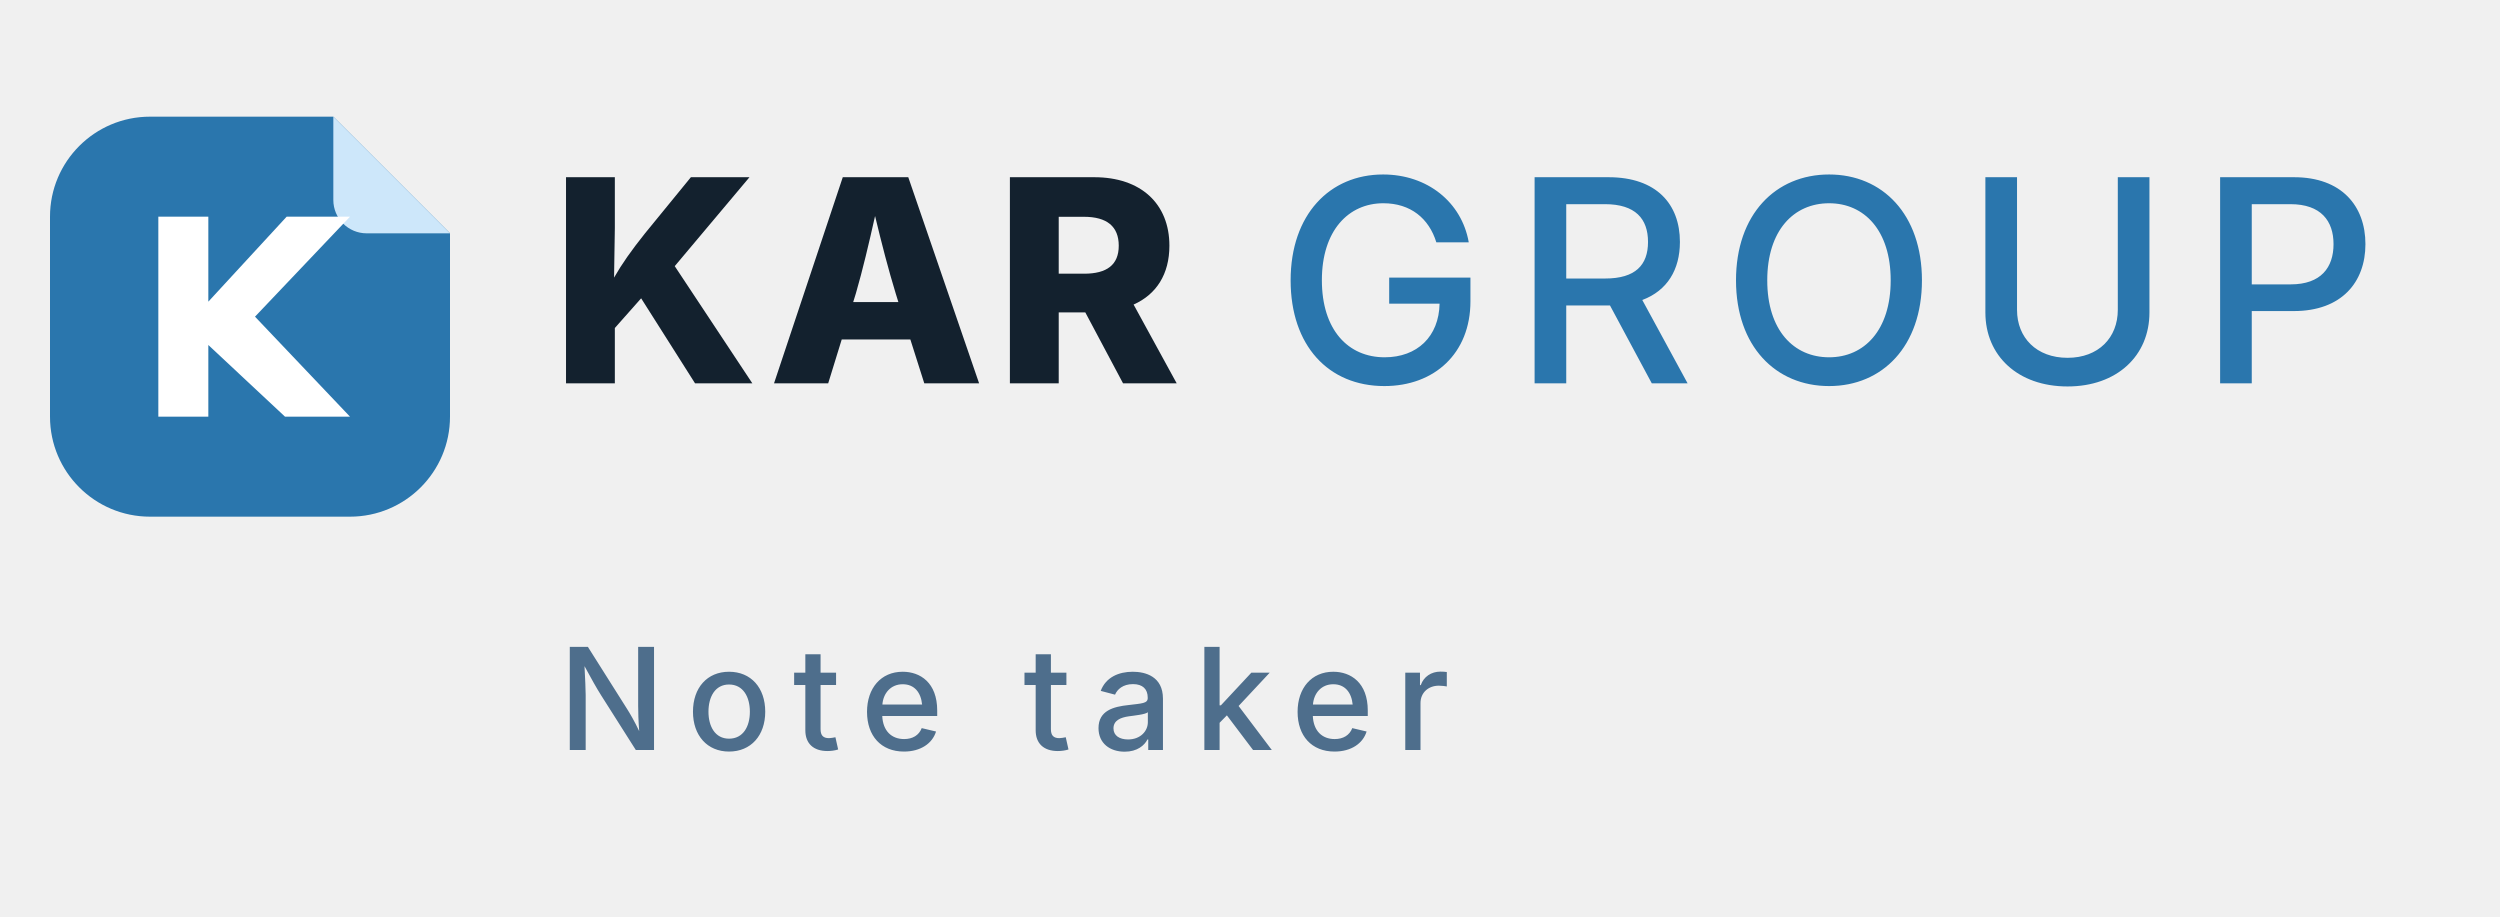
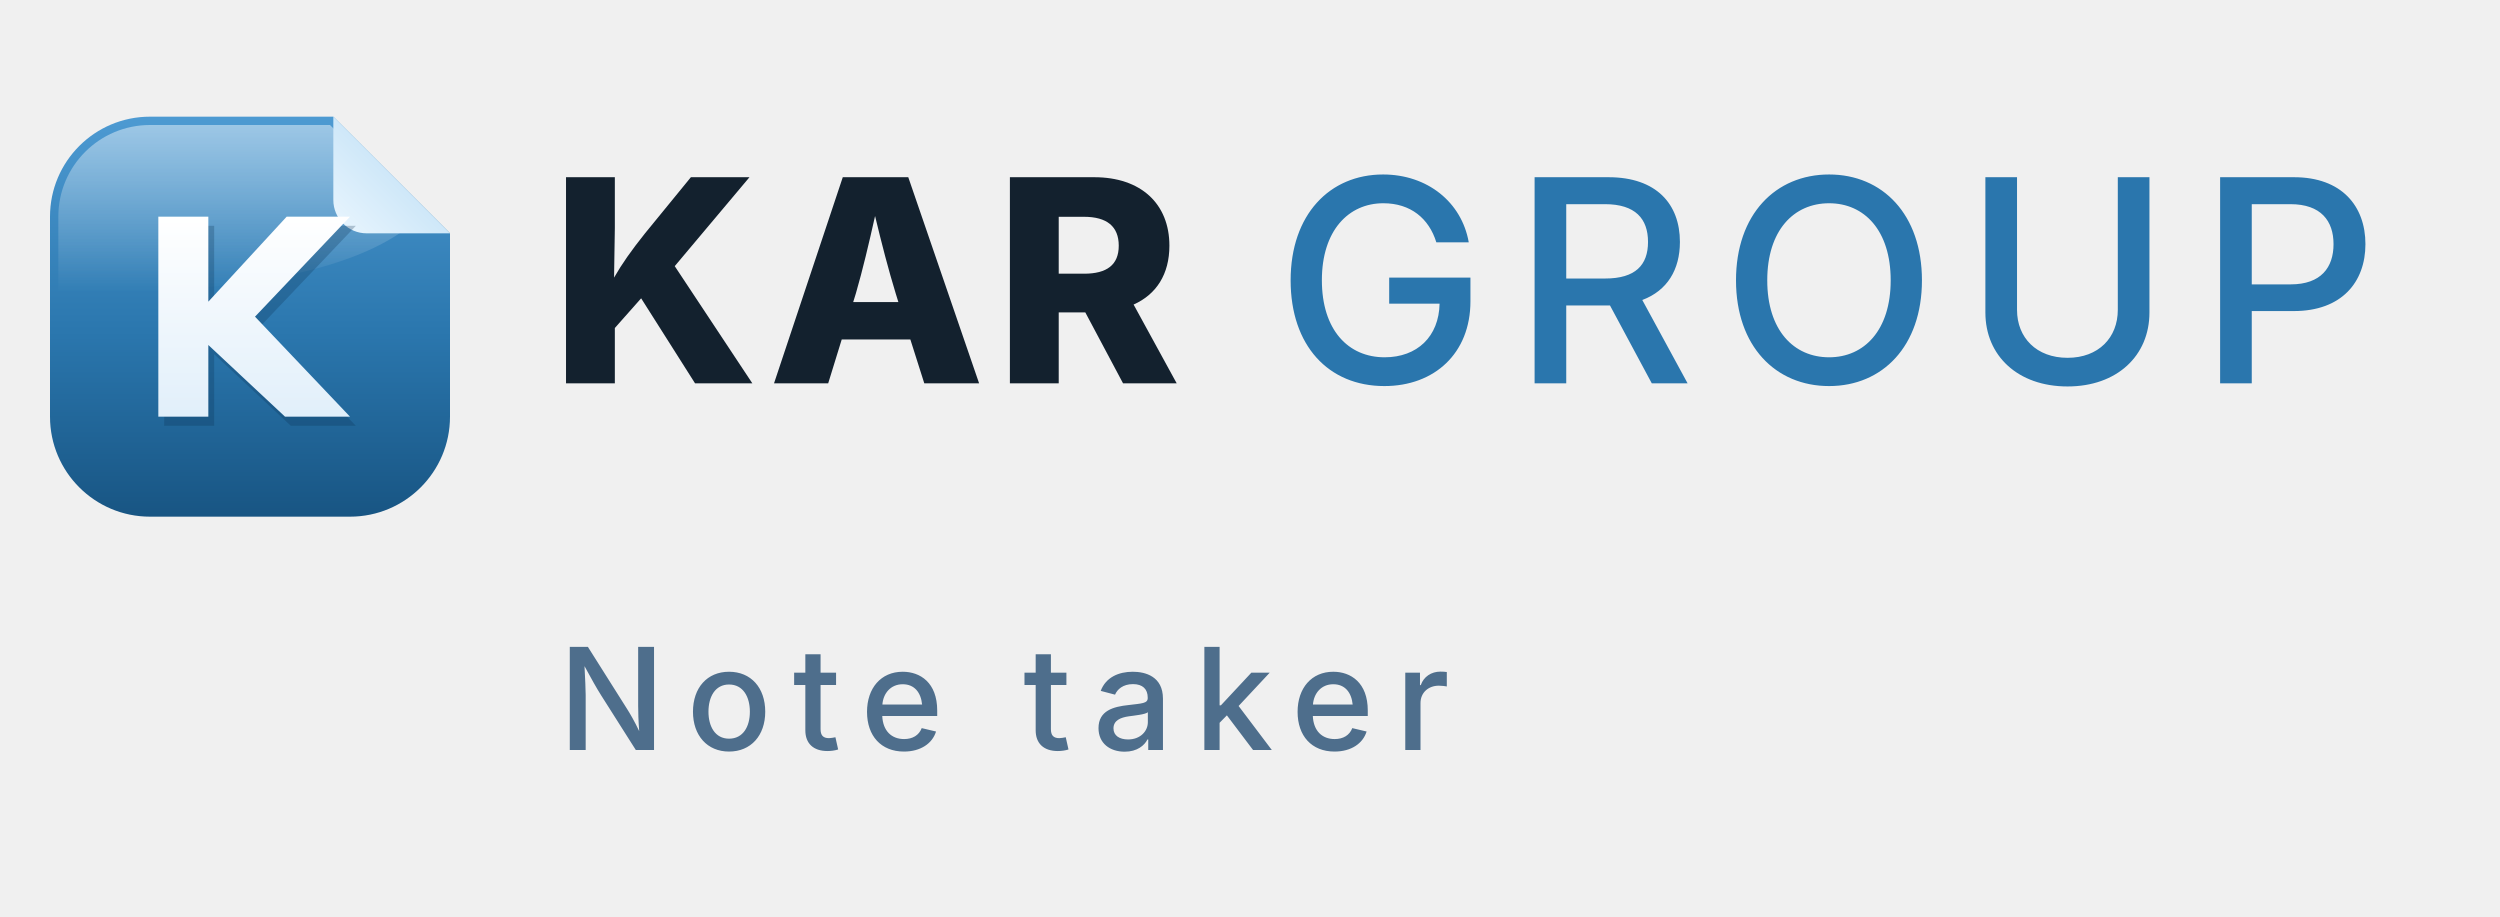
<svg xmlns="http://www.w3.org/2000/svg" viewBox="0 0 300 110" width="900" height="330">
  <g transform="translate(6,14)">
-     <path fill="#2A76AD" d="M12,0 H34 L48,14 V36 A12,12 0 0 1 36,48 H12 A12,12 0 0 1 0,36 V12 A12,12 0 0 1 12,0 Z" />
-     <path fill="#CDE7FA" d="M34,0 V10 A4,4 0 0 0 38,14 H48 Z" />
-     <path fill="#FFFFFF" d="M13,12 H19 V22.2 L28.4,12 H36 L24.6,24 L36,36 H28.2 L19,27.4 V36 H13 Z" />
+     <defs>
+       <linearGradient id="kb" x1="0" y1="0" x2="0" y2="1">
+         <stop offset="0" stop-color="#4D9AD2" />
+         <stop offset=".55" stop-color="#2A76AD" />
+         <stop offset="1" stop-color="#185583" />
+       </linearGradient>
+       <linearGradient id="ks" x1="0" y1="0" x2="0" y2="1">
+         <stop offset="0" stop-color="#fff" stop-opacity=".45" />
+         <stop offset="1" stop-color="#fff" stop-opacity="0" />
+       </linearGradient>
+       <linearGradient id="kf" x1="0" y1="1" x2="1" y2="0">
+         <stop offset="0" stop-color="#EAF6FE" />
+         <stop offset="1" stop-color="#B3D9F3" />
+       </linearGradient>
+       <linearGradient id="kk" x1="0" y1="0" x2="0" y2="1">
+         <stop offset="0" stop-color="#fff" />
+         <stop offset="1" stop-color="#E1EFFA" />
+       </linearGradient>
+     </defs>
+     <path fill="url(#kb)" d="M12,0 H34 L48,14 V36 A12,12 0 0 1 36,48 H12 A12,12 0 0 1 0,36 V12 A12,12 0 0 1 12,0 Z" />
+     <path fill="url(#ks)" d="M12,1 H33.6 L44.5,11.9 C38,18.5 22,21.5 1,21 V12 A11,11 0 0 1 12,1 Z" />
+     <path fill="url(#kf)" d="M34,0 V10 A4,4 0 0 0 38,14 H48 Z" />
+     <path fill="#082F4D" fill-opacity=".25" transform="translate(.7 1.1)" d="M13,12 H19 V22.2 L28.4,12 H36 L24.6,24 L36,36 H28.2 L19,27.4 V36 H13 Z" />
+     <path fill="url(#kk)" d="M13,12 H19 V22.2 L28.4,12 H36 L24.6,24 L36,36 H28.2 L19,27.4 V36 H13 Z" />
  </g>
  <text x="66" y="46" font-family="Inter, 'Helvetica Neue', Arial, sans-serif" font-weight="800" font-size="34" fill="#13212E" letter-spacing="1">KAR</text>
  <text x="153" y="46" font-family="Inter, 'Helvetica Neue', Arial, sans-serif" font-weight="500" font-size="34" fill="#2A76AD" letter-spacing="3">GROUP</text>
  <text x="67" y="90" font-family="Inter, 'Helvetica Neue', Arial, sans-serif" font-weight="500" font-size="17" fill="#4E6E8C" letter-spacing="2.5">Note taker</text>
</svg>
